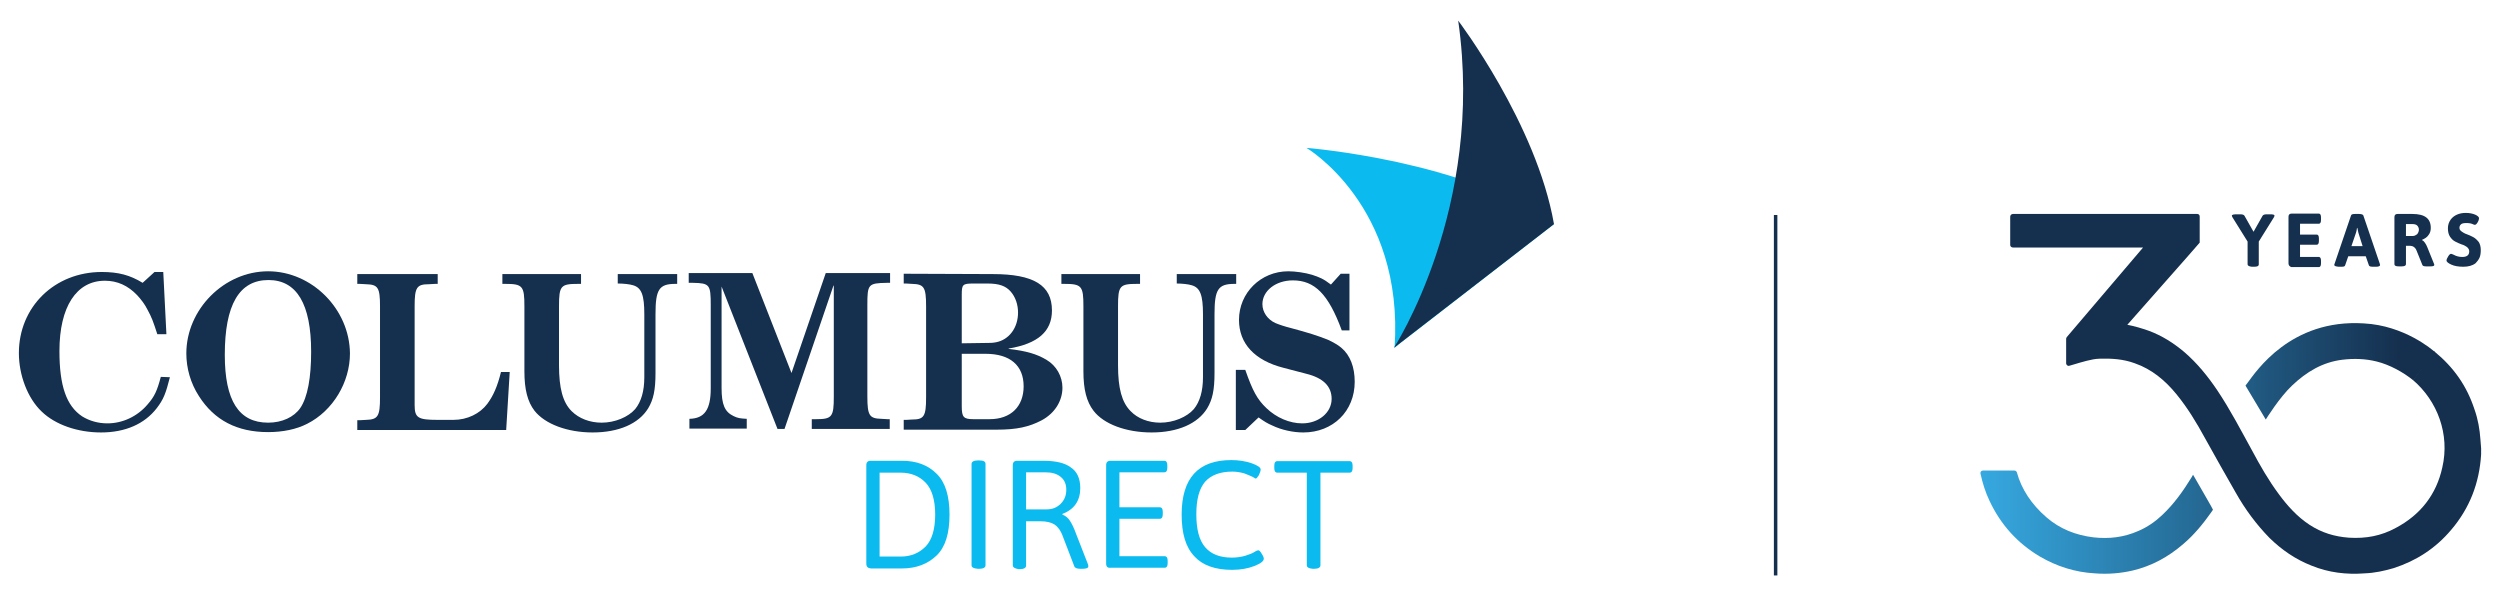
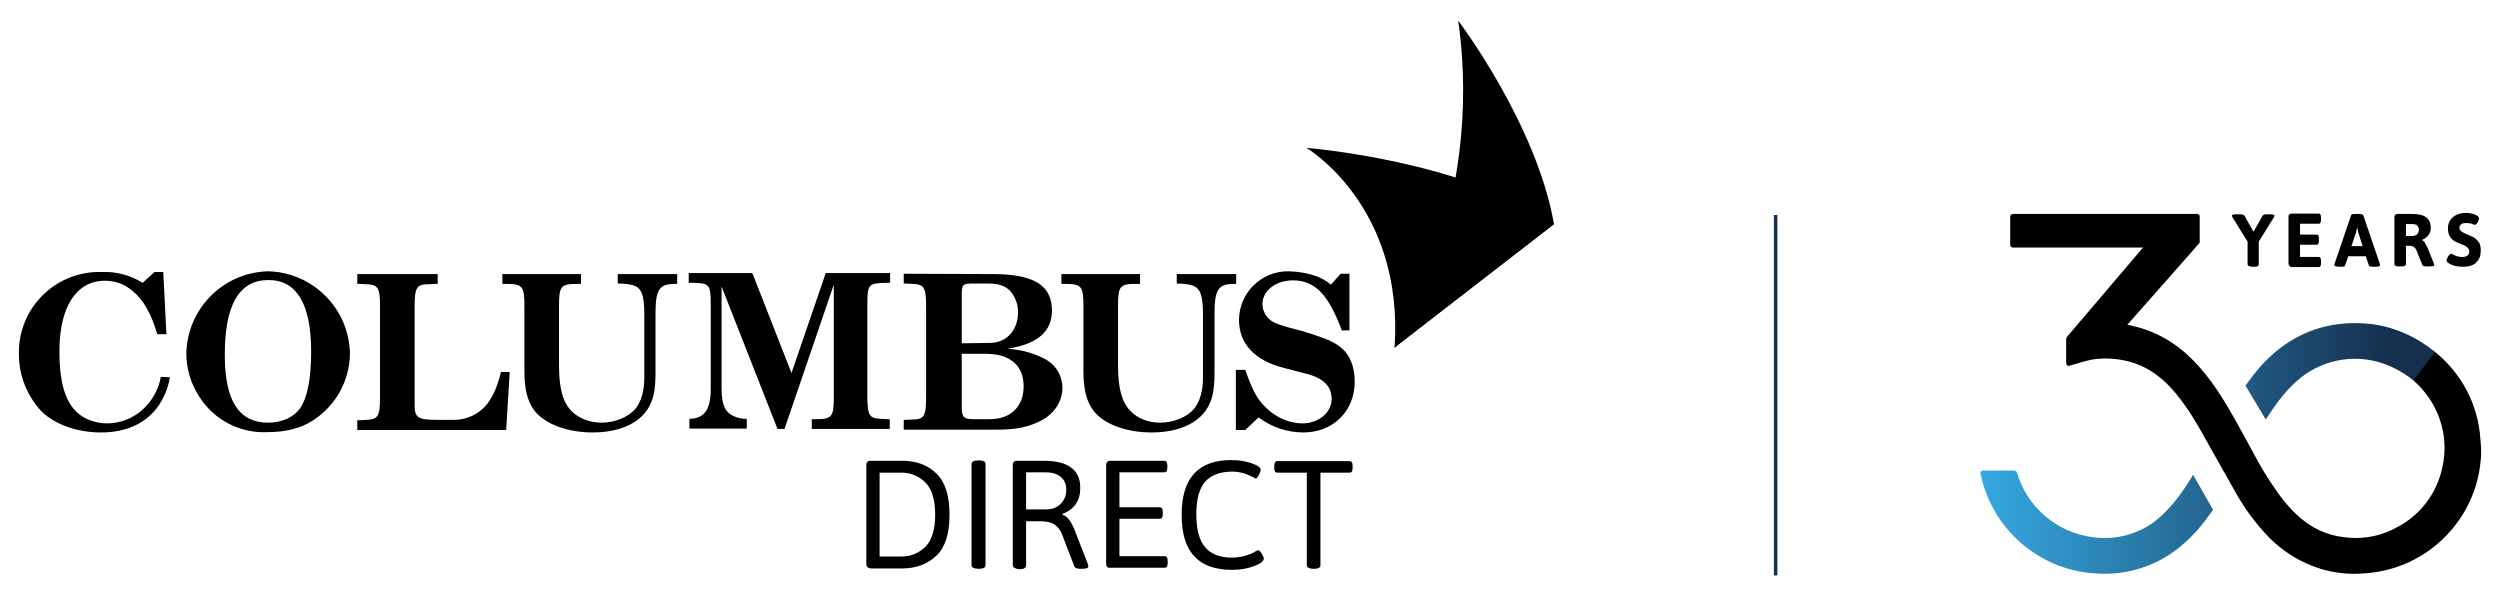
- <svg xmlns="http://www.w3.org/2000/svg" version="1.1" id="Layer_1" x="0px" y="0px" viewBox="0 0 715.1 170.5" style="enable-background:new 0 0 715.1 170.5;" xml:space="preserve">
-   <style type="text/css">
- 	.st0{fill:#152F4E;}
- 	.st1{fill:none;stroke:#152F4E;stroke-miterlimit:10;}
- 	.st2{fill:#0BBBEF;}
- 	.st3{fill:url(#SVGID_1_);}
- </style>
-   <g>
-     <path class="st0" d="M642.9,75.6v-6.5l-4.3-6.9c-0.1-0.2-0.2-0.4-0.2-0.5c0-0.3,0.5-0.4,1.4-0.4h0.9c0.7,0,1.1,0.1,1.3,0.4l2.6,4.6   l2.6-4.6c0.2-0.3,0.6-0.4,1.3-0.4h0.8c0.9,0,1.3,0.1,1.3,0.4c0,0.1-0.1,0.3-0.2,0.5l-4.3,6.9v6.5c0,0.5-0.4,0.7-1.3,0.7h-0.7   C643.3,76.2,642.9,76,642.9,75.6z" />
-     <path class="st0" d="M654.6,75.3V62c0-0.6,0.3-0.9,0.9-0.9h7.8c0.4,0,0.6,0.4,0.6,1.1v0.7c0,0.7-0.2,1.1-0.6,1.1h-5.4v3.1h4.8   c0.4,0,0.6,0.4,0.6,1.1v0.7c0,0.7-0.2,1.1-0.6,1.1h-4.8v3.5h5.4c0.4,0,0.6,0.4,0.6,1.1v0.7c0,0.7-0.2,1.1-0.6,1.1h-7.9   C654.9,76.2,654.6,75.9,654.6,75.3z" />
-     <path class="st0" d="M667.7,75.8c0-0.1,0-0.2,0.1-0.4l4.7-13.8c0.1-0.3,0.5-0.4,1.2-0.4h1.1c0.7,0,1.1,0.2,1.2,0.4l4.7,13.8   c0,0.1,0.1,0.3,0.1,0.4c0,0.3-0.4,0.5-1.1,0.5h-0.9c-0.7,0-1.1-0.1-1.2-0.4l-0.9-2.6h-5l-0.9,2.6c-0.1,0.3-0.4,0.4-1,0.4h-0.9   C668.1,76.2,667.7,76.1,667.7,75.8z M672.6,70.4h3.2l-1.2-3.8l-0.3-1.4h-0.1c-0.1,0.7-0.2,1.1-0.3,1.4L672.6,70.4z" />
-     <path class="st0" d="M684.9,75.6V62.1c0-0.6,0.3-0.9,0.9-0.9h4.2c3.6,0,5.3,1.3,5.3,4c0,0.8-0.2,1.5-0.7,2.1   c-0.4,0.6-1.1,1-1.8,1.3v0.1c0.3,0.1,0.5,0.3,0.8,0.7c0.3,0.4,0.5,0.8,0.7,1.3l1.9,4.7c0.1,0.2,0.1,0.3,0.1,0.4   c0,0.3-0.4,0.4-1.3,0.4h-0.9c-0.7,0-1.1-0.1-1.2-0.4l-1.7-4.2c-0.2-0.5-0.5-0.8-0.8-1s-0.7-0.3-1.4-0.3h-0.8v5.2   c0,0.5-0.4,0.7-1.3,0.7h-0.7C685.3,76.2,684.9,76,684.9,75.6z M688.2,67.5h2c0.4,0,0.8-0.2,1.2-0.5c0.3-0.4,0.5-0.8,0.5-1.3   s-0.2-0.9-0.5-1.2c-0.3-0.3-0.8-0.4-1.3-0.4h-1.9V67.5z" />
-     <path class="st0" d="M699.8,74.5c0-0.3,0.2-0.7,0.5-1.2s0.6-0.7,0.8-0.7c0.1,0,0.3,0.1,0.6,0.2c0.9,0.5,1.7,0.7,2.6,0.7   c1.3,0,2-0.5,2-1.6c0-0.5-0.2-0.8-0.6-1.2c-0.4-0.3-0.9-0.6-1.6-0.8c-0.6-0.2-1.2-0.5-1.8-0.8s-1.1-0.8-1.5-1.4s-0.6-1.4-0.6-2.4   s0.3-1.8,0.8-2.5c0.9-1.2,2.4-1.9,4.3-1.9c1.1,0,2,0.2,2.7,0.5s1.1,0.7,1.1,1s-0.1,0.7-0.4,1.2c-0.3,0.5-0.5,0.7-0.8,0.7   c-0.1,0-0.2,0-0.4-0.1c-0.6-0.3-1.2-0.4-2-0.4s-1.3,0.1-1.6,0.4s-0.4,0.6-0.4,1s0.2,0.7,0.6,1s0.9,0.6,1.5,0.8   c0.6,0.2,1.2,0.5,1.8,0.8s1.1,0.8,1.6,1.4c0.4,0.6,0.6,1.4,0.6,2.3s-0.1,1.7-0.4,2.3c-0.3,0.6-0.7,1.1-1.1,1.5   c-0.9,0.7-2.1,1-3.5,1s-2.5-0.2-3.4-0.6C700.3,75.3,699.8,74.9,699.8,74.5z" />
-   </g>
-   <path class="st0" d="M709.7,128.2c0,0,0,1.2,0,1.8c-0.5,8.2-3.3,15.4-8.6,21.6c-4.4,5.2-9.9,8.8-16.4,10.9c-2.7,0.8-5.5,1.4-8.3,1.5  c-5.2,0.4-10.3-0.2-15.2-2.2c-4.6-1.8-8.5-4.5-12-7.9c-3.8-3.9-7-8.2-9.7-13c-3-5.2-5.9-10.4-8.8-15.6c-2.4-4.4-5-8.7-8.2-12.6  s-7-7.1-11.9-8.8c-3.3-1.2-6.6-1.4-10-1.3c-0.6,0-1.3,0.1-1.9,0.2c-2.2,0.4-5.3,1.4-6.7,1.8c-0.5,0.2-1-0.2-1-0.7v-7  c0-0.2,0.1-0.3,0.2-0.5L613,70.8h-37.2c-0.4,0-0.8-0.3-0.8-0.7V62c0-0.4,0.3-0.8,0.8-0.8h52.7c0.4,0,0.7,0.3,0.7,0.7v7.5l-4.1,4.7  l-16.6,18.8c2.1,0.4,4.1,1,6.1,1.7c3.8,1.4,7.1,3.5,10.2,6.1c3.7,3.2,6.7,6.9,9.4,10.9c3.7,5.5,6.8,11.5,10,17.3  c2.3,4.3,4.7,8.5,7.6,12.4c2.5,3.4,5.3,6.5,8.8,8.8s7.2,3.4,11.3,3.7c4.8,0.3,9.2-0.5,13.4-2.8c7-3.7,11.6-9.5,13.3-17.3  c2.2-9.5-1.4-19-8.4-25c2.1-2.7,4-5.5,6.1-8.2c5.6,4.6,9.3,9.9,11.5,16.6c1,2.8,1.5,5.7,1.7,8.6  C709.6,126.6,709.6,127.4,709.7,128.2z" />
-   <line class="st1" x1="507.9" y1="61.5" x2="507.9" y2="164.6" />
-   <path class="st2" d="M398.9,99.5c2.8-40.7-25.2-57.2-25.2-57.2s45.7,3.6,70.8,21.8l-43.9,34L398.9,99.5z" />
-   <g>
-     <path class="st0" d="M386,94.5V78.3h-2.5l-2.8,3.1c-2.2-1.7-3.3-2.1-5.4-2.8c-2-0.6-4.8-1-6.8-1c-7.9,0-14.1,6.2-14.1,13.9   c0,6.8,4.5,11.6,12.7,13.7l6.5,1.7c4.9,1.2,7.3,3.6,7.3,7.2c0,3.9-3.7,7-8.4,7c-3.6,0-7.4-1.6-10.3-4.4c-2.6-2.5-3.9-4.9-6-10.9   h-2.7V123h2.7l3.8-3.6c1.7,1.2,2.5,1.7,3.9,2.3c2.7,1.3,6,2,8.9,2c8.5,0,14.7-6.1,14.7-14.5c0-4.2-1.3-7.6-3.8-9.7   c-0.9-0.8-2.2-1.5-3.6-2.2c-2.8-1.2-6.5-2.3-10.6-3.4c-2-0.5-3.5-1-4.7-1.5c-2.2-1-3.7-3.1-3.7-5.4c0-3.8,3.8-6.8,8.7-6.8   c6.3,0,10.2,4,14,14.3L386,94.5L386,94.5z" />
-     <path class="st0" d="M336.3,81.1h0.4c1.4,0,3.3,0.2,4.2,0.5c2.4,0.7,3.2,2.8,3.2,8.3v18c0,4-0.9,7-2.6,9.1c-2,2.3-5.8,3.9-9.6,3.9   c-3.4,0-6.5-1.2-8.5-3.3c-2.5-2.5-3.6-6.5-3.6-13.1V87.6c0-5.9,0.5-6.4,5.5-6.4h0.8v-2.8h-22.5v2.8h0.8c5,0,5.5,0.6,5.5,6.4v18.6   c0,5.2,0.9,8.7,2.9,11.3c2.9,3.8,9.3,6.2,16.6,6.2c7.5,0,13.2-2.5,15.9-6.9c1.5-2.5,2.1-5.2,2.1-10.1V89.9c0-7.1,1-8.7,5.7-8.7h0.5   v-2.8h-17v2.7H336.3z" />
-     <path class="st0" d="M258.5,78.3v2.8h0.7l1.7,0.1c3.4,0.1,4,0.9,4,6.4v26.1c0,5.4-0.6,6.3-4,6.3l-1.7,0.1h-0.7v2.8h26.6   c5.8,0,9.3-0.8,12.9-2.7c3.7-2,5.9-5.5,5.9-9.3c0-3.2-1.7-6.3-4.6-8c-2.7-1.6-5.6-2.5-10.8-3.1v-0.1c8.4-1.4,12.4-4.9,12.4-10.9   c0-7.2-5.2-10.4-16.9-10.4L258.5,78.3L258.5,78.3z M275.1,98.2V84.4c0-3,0.2-3.3,3.3-3.3h4.1c3.3,0,5.2,0.7,6.6,2.3   c1.4,1.6,2.1,3.8,2.1,6c0,4.4-2.6,7.8-6.3,8.5c-0.9,0.2-1.9,0.2-3.1,0.2L275.1,98.2L275.1,98.2z M275.1,101.2h6.8   c7,0,10.9,3.3,10.9,9.3c0,5.8-3.7,9.4-9.7,9.4h-4.7c-2.8,0-3.3-0.6-3.3-3.7L275.1,101.2L275.1,101.2z" />
-     <path class="st0" d="M206.2,81.7h0.1l16.1,41h2l14-41h0.1v31.8c0,5.7-0.5,6.4-5,6.4h-1.3v2.8h22.3v-2.8h-0.7l-1.7-0.1   c-3.4-0.1-4-0.9-4-6.4V87.3c0-6,0.2-6.3,5.6-6.4h0.9v-2.8h-18.4l-9.8,28.6l-11.2-28.6H197v2.8h1.2c4.8,0.1,5.1,0.5,5.1,6.4v23.8   c0,6.1-1.8,8.6-6.1,8.7v2.8h16.4v-2.8c-1.9-0.1-2.6-0.2-3.8-0.8c-2.5-1.2-3.4-3.3-3.4-8V81.7H206.2L206.2,81.7z" />
-     <path class="st0" d="M176.5,81.1h0.4c1.4,0,3.3,0.2,4.2,0.5c2.4,0.7,3.2,2.8,3.2,8.3v18c0,4-0.9,7-2.6,9.1c-2,2.3-5.8,3.9-9.6,3.9   c-3.4,0-6.5-1.2-8.6-3.3c-2.5-2.5-3.6-6.5-3.6-13.1V87.6c0-5.9,0.5-6.4,5.5-6.4h0.8v-2.8h-22.5v2.8h0.8c5,0,5.5,0.6,5.5,6.4v18.6   c0,5.2,0.9,8.7,2.9,11.3c3,3.8,9.4,6.2,16.6,6.2c7.5,0,13.2-2.5,15.9-6.9c1.5-2.5,2.1-5.2,2.1-10.1V89.9c0-7.1,1-8.7,5.7-8.7h0.5   v-2.8h-17v2.7H176.5z" />
-     <path class="st0" d="M144.8,122.8l1-16.4h-2.5c-1,4.1-2.2,6.8-3.9,9.1c-2.1,2.8-5.7,4.6-9.7,4.6h-4.5c-5.7,0-6.6-0.6-6.6-4.3V87.6   c0-5.4,0.6-6.3,4.1-6.3l1.8-0.1h0.7v-2.8h-23v2.8h0.7l1.8,0.1c3.4,0.1,4,0.9,4,6.3v26.1c0,5.4-0.6,6.3-4,6.4l-1.8,0.1h-0.7v2.8   h42.6L144.8,122.8L144.8,122.8z" />
-     <path class="st0" d="M76.7,77.6c-12.6,0-23.4,10.9-23.4,23.5c0,4.2,1.2,8.5,3.6,12.2c4.4,6.9,10.9,10.3,19.8,10.3   c4.2,0,8.1-0.8,11.2-2.4c7.3-3.7,12.2-11.8,12.2-20.1C100,88.4,89.2,77.6,76.7,77.6L76.7,77.6z M76.8,80.1   c8.1,0,12.2,6.9,12.2,20.5c0,7.4-1,13-3.1,16.1c-1.8,2.6-5.2,4.2-9.2,4.2c-8.4,0-12.4-6.3-12.4-19.4C64.3,87.2,68.4,80.1,76.8,80.1   L76.8,80.1z" />
-     <path class="st0" d="M46,107.8c-1.1,4.1-1.8,5.6-3.8,7.9c-2.9,3.4-7.1,5.4-11.5,5.4c-2.6,0-5.1-0.7-7.2-2c-4.5-3-6.5-8.7-6.5-18.7   c0-12.7,4.9-20.1,13-20.1c3.6,0,6.6,1.4,9.2,4.1c1.2,1.3,2.2,2.6,3,4.2c1.2,2.2,1.6,3.3,2.8,7h2.6l-0.9-17.8h-2.5l-3.4,3.1   c-3.6-2.2-6.9-3.1-11.7-3.1c-13.5,0-23.7,10-23.7,23.2c0,6.3,2.5,12.9,6.5,16.7c3.9,3.8,10.3,6,17,6c6.9,0,12.4-2.4,15.9-6.9   c2-2.6,2.6-4.2,3.8-8.9L46,107.8L46,107.8L46,107.8z" />
-   </g>
-   <path class="st0" d="M444.5,64.1l-45.8,35.4c0,0,26.1-39.9,18.4-93.6C417.1,5.9,439.5,35.4,444.5,64.1z" />
-   <path class="st2" d="M247.8,161.2v-28.1c0-0.9,0.4-1.3,1.3-1.3h8.9c4.1,0,7.4,1.2,9.9,3.7c2.5,2.4,3.7,6.4,3.7,11.7  c0,5.4-1.2,9.3-3.7,11.7s-5.8,3.7-9.9,3.7h-8.9C248.2,162.5,247.8,162.1,247.8,161.2z M251.6,159.2h6c3,0,5.3-1,7.2-2.9  c1.8-1.9,2.7-5,2.7-9.1s-0.9-7.2-2.7-9.1c-1.8-1.9-4.2-2.9-7.2-2.9h-6V159.2z" />
-   <path class="st2" d="M277.9,161.7v-29c0-0.6,0.6-1,1.8-1h0.4c1.2,0,1.8,0.3,1.8,1v29c0,0.6-0.6,1-1.8,1h-0.4  C278.5,162.6,277.9,162.3,277.9,161.7z" />
-   <path class="st2" d="M289.7,161.7v-28.6c0-0.9,0.4-1.3,1.3-1.3h7.4c3.5,0,6.2,0.6,7.9,1.9c1.8,1.2,2.7,3.2,2.7,5.9  c0,3.6-1.7,6.1-5.1,7.4v0.2c0.8,0.3,1.6,0.9,2.1,1.7c0.6,0.9,1.2,2.1,1.8,3.8l3.4,8.7c0.1,0.3,0.1,0.5,0.1,0.6  c0,0.5-0.6,0.7-1.8,0.7h-0.4c-1,0-1.6-0.2-1.8-0.7l-3.3-8.6c-0.6-1.7-1.5-2.8-2.4-3.4c-1-0.6-2.3-0.9-4.1-0.9h-4v12.7  c0,0.6-0.6,1-1.8,1h-0.4C290.3,162.6,289.7,162.3,289.7,161.7z M293.6,145.7h5.8c1.6,0,2.9-0.5,4-1.6s1.6-2.4,1.6-4  s-0.5-2.8-1.6-3.7s-2.5-1.3-4.4-1.3h-5.5v10.6H293.6z" />
-   <path class="st2" d="M316.4,161.2v-28.1c0-0.9,0.4-1.3,1.3-1.3H333c0.6,0,0.9,0.4,0.9,1.3v0.7c0,0.9-0.3,1.3-0.9,1.3h-12.8v10h11.5  c0.6,0,0.9,0.4,0.9,1.3v0.7c0,0.9-0.3,1.3-0.9,1.3h-11.5v10.7h12.9c0.6,0,0.9,0.4,0.9,1.3v0.7c0,0.9-0.3,1.3-0.9,1.3h-15.4  C316.8,162.5,316.4,162.1,316.4,161.2z" />
-   <path class="st2" d="M338,147.2c0-10.4,4.7-15.6,14.2-15.6c2.1,0,4,0.3,5.8,0.9c1.7,0.6,2.6,1.2,2.6,1.8c0,0.4-0.2,0.9-0.5,1.6  c-0.4,0.6-0.7,1-0.9,1c-0.1,0-0.4-0.2-0.9-0.5c-0.6-0.3-1.4-0.6-2.4-1c-1.1-0.3-2.2-0.5-3.4-0.5c-3.5,0-6.1,1-7.8,2.9  c-1.7,2-2.5,5.1-2.5,9.3c0,4.3,0.8,7.4,2.5,9.4s4.2,3,7.7,3c1.3,0,2.6-0.2,3.7-0.5c1.2-0.4,2.1-0.7,2.7-1.1c0.6-0.4,1-0.5,1.1-0.5  c0.3,0,0.6,0.3,1,1c0.4,0.6,0.6,1.1,0.6,1.4c0,0.7-0.9,1.4-2.7,2.1s-3.9,1.1-6.4,1.1c-4.8,0-8.4-1.3-10.7-3.8  C339.1,156.5,338,152.5,338,147.2z" />
-   <path class="st2" d="M373.8,161.7v-26.5h-8.4c-0.6,0-0.9-0.4-0.9-1.3v-0.7c0-0.9,0.3-1.3,0.9-1.3H386c0.6,0,0.9,0.4,0.9,1.3v0.7  c0,0.9-0.3,1.3-0.9,1.3h-8.3v26.5c0,0.6-0.6,1-1.8,1h-0.4C374.4,162.6,373.8,162.3,373.8,161.7z" />
-   <linearGradient id="SVGID_1_" gradientUnits="userSpaceOnUse" x1="566.481" y1="60.267" x2="696.5" y2="60.267" gradientTransform="matrix(1 0 0 1 0 68.0001)">
-     <stop offset="0" style="stop-color:#36A9E1" />
-     <stop offset="0.925" style="stop-color:#152F4E" />
+ <svg xmlns="http://www.w3.org/2000/svg" id="Layer_1" viewBox="0 0 715.1 170.5">
+   <path class="st0" d="M642.9 75.6v-6.5l-4.3-6.9-.2-.5c0-.3.5-.4 1.4-.4h.9c.7 0 1.1.1 1.3.4l2.6 4.6 2.6-4.6c.2-.3.6-.4 1.3-.4h.8c.9 0 1.3.1 1.3.4l-.2.5-4.3 6.9v6.5c0 .5-.4.7-1.3.7h-.7c-.8-.1-1.2-.3-1.2-.7zM654.6 75.3V62c0-.6.3-.9.9-.9h7.8c.4 0 .6.4.6 1.1v.7c0 .7-.2 1.1-.6 1.1h-5.4v3.1h4.8c.4 0 .6.4.6 1.1v.7c0 .7-.2 1.1-.6 1.1h-4.8v3.5h5.4c.4 0 .6.4.6 1.1v.7c0 .7-.2 1.1-.6 1.1h-7.9c-.5-.2-.8-.5-.8-1.1zM667.7 75.8l.1-.4 4.7-13.8c.1-.3.5-.4 1.2-.4h1.1c.7 0 1.1.2 1.2.4l4.7 13.8.1.4c0 .3-.4.5-1.1.5h-.9c-.7 0-1.1-.1-1.2-.4l-.9-2.6h-5l-.9 2.6c-.1.3-.4.4-1 .4h-.9c-.8-.1-1.2-.2-1.2-.5zm4.9-5.4h3.2l-1.2-3.8-.3-1.4h-.1l-.3 1.4-1.3 3.8zM684.9 75.6V62.1c0-.6.3-.9.9-.9h4.2c3.6 0 5.3 1.3 5.3 4 0 .8-.2 1.5-.7 2.1a4 4 0 0 1-1.8 1.3v.1c.3.1.5.3.8.7l.7 1.3 1.9 4.7.1.4c0 .3-.4.4-1.3.4h-.9c-.7 0-1.1-.1-1.2-.4l-1.7-4.2c-.2-.5-.5-.8-.8-1s-.7-.3-1.4-.3h-.8v5.2c0 .5-.4.7-1.3.7h-.7c-.9 0-1.3-.2-1.3-.6zm3.3-8.1h2a2 2 0 0 0 1.2-.5c.3-.4.5-.8.5-1.3s-.2-.9-.5-1.2c-.3-.3-.8-.4-1.3-.4h-1.9v3.4zM699.8 74.5c0-.3.2-.7.5-1.2s.6-.7.8-.7l.6.2a5 5 0 0 0 2.6.7c1.3 0 2-.5 2-1.6 0-.5-.2-.8-.6-1.2-.4-.3-.9-.6-1.6-.8l-1.8-.8c-.6-.3-1.1-.8-1.5-1.4s-.6-1.4-.6-2.4.3-1.8.8-2.5c.9-1.2 2.4-1.9 4.3-1.9 1.1 0 2 .2 2.7.5s1.1.7 1.1 1-.1.7-.4 1.2c-.3.5-.5.7-.8.7l-.4-.1c-.6-.3-1.2-.4-2-.4s-1.3.1-1.6.4-.4.6-.4 1 .2.7.6 1 .9.6 1.5.8l1.8.8c.6.3 1.1.8 1.6 1.4.4.6.6 1.4.6 2.3s-.1 1.7-.4 2.3c-.3.6-.7 1.1-1.1 1.5-.9.7-2.1 1-3.5 1s-2.5-.2-3.4-.6c-.9-.4-1.4-.8-1.4-1.2z" />
+   <path class="st0" d="M709.7 128.2v1.8a35.6 35.6 0 0 1-33.3 34 33 33 0 0 1-15.2-2.2 35.8 35.8 0 0 1-12-7.9 62 62 0 0 1-9.7-13l-8.8-15.6c-2.4-4.4-5-8.7-8.2-12.6s-7-7.1-11.9-8.8a26.3 26.3 0 0 0-11.9-1.1c-2.2.4-5.3 1.4-6.7 1.8-.5.2-1-.2-1-.7v-7l.2-.5L613 70.8h-37.2c-.4 0-.8-.3-.8-.7V62c0-.4.3-.8.8-.8h52.7c.4 0 .7.3.7.7v7.5l-4.1 4.7-16.6 18.8a34.2 34.2 0 0 1 16.3 7.8c3.7 3.2 6.7 6.9 9.4 10.9 3.7 5.5 6.8 11.5 10 17.3a98 98 0 0 0 7.6 12.4c2.5 3.4 5.3 6.5 8.8 8.8s7.2 3.4 11.3 3.7a24 24 0 0 0 13.4-2.8 25 25 0 0 0 13.3-17.3c2.2-9.5-1.4-19-8.4-25l6.1-8.2a34.8 34.8 0 0 1 13.2 25.2l.2 2.5z" />
+   <path fill="none" stroke="#152f4e" stroke-miterlimit="10" d="M507.9 61.5v103.1" />
+   <path class="st2" d="M398.9 99.5c2.8-40.7-25.2-57.2-25.2-57.2s45.7 3.6 70.8 21.8l-43.9 34-1.7 1.4z" />
+   <path class="st0" d="M386 94.5V78.3h-2.5l-2.8 3.1a14.7 14.7 0 0 0-5.4-2.8c-2-.6-4.8-1-6.8-1a14 14 0 0 0-14.1 13.9c0 6.8 4.5 11.6 12.7 13.7l6.5 1.7c4.9 1.2 7.3 3.6 7.3 7.2 0 3.9-3.7 7-8.4 7-3.6 0-7.4-1.6-10.3-4.4-2.6-2.5-3.9-4.9-6-10.9h-2.7V123h2.7l3.8-3.6a21.4 21.4 0 0 0 12.8 4.3c8.5 0 14.7-6.1 14.7-14.5 0-4.2-1.3-7.6-3.8-9.7-.9-.8-2.2-1.5-3.6-2.2a83.4 83.4 0 0 0-10.6-3.4c-2-.5-3.5-1-4.7-1.5a6 6 0 0 1-3.7-5.4c0-3.8 3.8-6.8 8.7-6.8 6.3 0 10.2 4 14 14.3h2.2zM336.3 81.1h.4c1.4 0 3.3.2 4.2.5 2.4.7 3.2 2.8 3.2 8.3v18c0 4-.9 7-2.6 9.1-2 2.3-5.8 3.9-9.6 3.9-3.4 0-6.5-1.2-8.5-3.3-2.5-2.5-3.6-6.5-3.6-13.1V87.6c0-5.9.5-6.4 5.5-6.4h.8v-2.8h-22.5v2.8h.8c5 0 5.5.6 5.5 6.4v18.6c0 5.2.9 8.7 2.9 11.3 2.9 3.8 9.3 6.2 16.6 6.2 7.5 0 13.2-2.5 15.9-6.9 1.5-2.5 2.1-5.2 2.1-10.1V89.9c0-7.1 1-8.7 5.7-8.7h.5v-2.8h-17v2.7h-.3zM258.5 78.3v2.8h.7l1.7.1c3.4.1 4 .9 4 6.4v26.1c0 5.4-.6 6.3-4 6.3l-1.7.1h-.7v2.8h26.6c5.8 0 9.3-.8 12.9-2.7 3.7-2 5.9-5.5 5.9-9.3 0-3.2-1.7-6.3-4.6-8a25.3 25.3 0 0 0-10.8-3.1v-.1c8.4-1.4 12.4-4.9 12.4-10.9 0-7.2-5.2-10.4-16.9-10.4l-25.5-.1zm16.6 19.9V84.4c0-3 .2-3.3 3.3-3.3h4.1c3.3 0 5.2.7 6.6 2.3a9.1 9.1 0 0 1 2.1 6c0 4.4-2.6 7.8-6.3 8.5-.9.2-1.9.2-3.1.2l-6.7.1zm0 3h6.8c7 0 10.9 3.3 10.9 9.3 0 5.8-3.7 9.4-9.7 9.4h-4.7c-2.8 0-3.3-.6-3.3-3.7v-15zM206.2 81.7h.1l16.1 41h2l14-41h.1v31.8c0 5.7-.5 6.4-5 6.4h-1.3v2.8h22.3v-2.8h-.7l-1.7-.1c-3.4-.1-4-.9-4-6.4V87.3c0-6 .2-6.3 5.6-6.4h.9v-2.8h-18.4l-9.8 28.6-11.2-28.6H197v2.8h1.2c4.8.1 5.1.5 5.1 6.4v23.8c0 6.1-1.8 8.6-6.1 8.7v2.8h16.4v-2.8a8 8 0 0 1-3.8-.8c-2.5-1.2-3.4-3.3-3.4-8V81.7h-.2zM176.5 81.1h.4c1.4 0 3.3.2 4.2.5 2.4.7 3.2 2.8 3.2 8.3v18c0 4-.9 7-2.6 9.1-2 2.3-5.8 3.9-9.6 3.9-3.4 0-6.5-1.2-8.6-3.3-2.5-2.5-3.6-6.5-3.6-13.1V87.6c0-5.9.5-6.4 5.5-6.4h.8v-2.8h-22.5v2.8h.8c5 0 5.5.6 5.5 6.4v18.6c0 5.2.9 8.7 2.9 11.3 3 3.8 9.4 6.2 16.6 6.2 7.5 0 13.2-2.5 15.9-6.9 1.5-2.5 2.1-5.2 2.1-10.1V89.9c0-7.1 1-8.7 5.7-8.7h.5v-2.8h-17v2.7h-.2zM144.8 122.8l1-16.4h-2.5c-1 4.1-2.2 6.8-3.9 9.1a12.1 12.1 0 0 1-9.7 4.6h-4.5c-5.7 0-6.6-.6-6.6-4.3V87.6c0-5.4.6-6.3 4.1-6.3l1.8-.1h.7v-2.8h-23v2.8h.7l1.8.1c3.4.1 4 .9 4 6.3v26.1c0 5.4-.6 6.3-4 6.4l-1.8.1h-.7v2.8h42.6v-.2zM76.7 77.6a24 24 0 0 0-23.4 23.5c0 4.2 1.2 8.5 3.6 12.2a21.8 21.8 0 0 0 19.8 10.3c4.2 0 8.1-.8 11.2-2.4a23 23 0 0 0 12.2-20.1 24 24 0 0 0-23.4-23.5zm.1 2.5c8.1 0 12.2 6.9 12.2 20.5 0 7.4-1 13-3.1 16.1-1.8 2.6-5.2 4.2-9.2 4.2-8.4 0-12.4-6.3-12.4-19.4 0-14.3 4.1-21.4 12.5-21.4zM46 107.8a16.2 16.2 0 0 1-3.8 7.9 15.2 15.2 0 0 1-11.5 5.4c-2.6 0-5.1-.7-7.2-2-4.5-3-6.5-8.7-6.5-18.7 0-12.7 4.9-20.1 13-20.1 3.6 0 6.6 1.4 9.2 4.1 1.2 1.3 2.2 2.6 3 4.2 1.2 2.2 1.6 3.3 2.8 7h2.6l-.9-17.8h-2.5l-3.4 3.1a20.5 20.5 0 0 0-11.7-3.1A23 23 0 0 0 5.4 101a24 24 0 0 0 6.5 16.7c3.9 3.8 10.3 6 17 6 6.9 0 12.4-2.4 15.9-6.9a20 20 0 0 0 3.8-8.9l-2.6-.1zM444.5 64.1l-45.8 35.4s26.1-39.9 18.4-93.6c0 0 22.4 29.5 27.4 58.2z" />
+   <path class="st2" d="M247.8 161.2v-28.1c0-.9.4-1.3 1.3-1.3h8.9c4.1 0 7.4 1.2 9.9 3.7 2.5 2.4 3.7 6.4 3.7 11.7 0 5.4-1.2 9.3-3.7 11.7s-5.8 3.7-9.9 3.7h-8.9c-.9-.1-1.3-.5-1.3-1.4zm3.8-2h6c3 0 5.3-1 7.2-2.9 1.8-1.9 2.7-5 2.7-9.1s-.9-7.2-2.7-9.1a9.5 9.5 0 0 0-7.2-2.9h-6v24zM277.9 161.7v-29c0-.6.6-1 1.8-1h.4c1.2 0 1.8.3 1.8 1v29c0 .6-.6 1-1.8 1h-.4c-1.2-.1-1.8-.4-1.8-1zM289.7 161.7v-28.6c0-.9.4-1.3 1.3-1.3h7.4c3.5 0 6.2.6 7.9 1.9 1.8 1.2 2.7 3.2 2.7 5.9 0 3.6-1.7 6.1-5.1 7.4v.2c.8.3 1.6.9 2.1 1.7a17 17 0 0 1 1.8 3.8l3.4 8.7.1.6c0 .5-.6.7-1.8.7h-.4c-1 0-1.6-.2-1.8-.7l-3.3-8.6a6.6 6.6 0 0 0-2.4-3.4c-1-.6-2.3-.9-4.1-.9h-4v12.7c0 .6-.6 1-1.8 1h-.4c-1-.2-1.6-.5-1.6-1.1zm3.9-16h5.8c1.6 0 2.9-.5 4-1.6s1.6-2.4 1.6-4-.5-2.8-1.6-3.7-2.5-1.3-4.4-1.3h-5.5v10.6h.1zM316.4 161.2v-28.1c0-.9.4-1.3 1.3-1.3H333c.6 0 .9.4.9 1.3v.7c0 .9-.3 1.3-.9 1.3h-12.8v10h11.5c.6 0 .9.4.9 1.3v.7c0 .9-.3 1.3-.9 1.3h-11.5v10.7h12.9c.6 0 .9.4.9 1.3v.7c0 .9-.3 1.3-.9 1.3h-15.4c-.9.1-1.3-.3-1.3-1.2zM338 147.2c0-10.4 4.7-15.6 14.2-15.6 2.1 0 4 .3 5.8.9 1.7.6 2.6 1.2 2.6 1.8 0 .4-.2.9-.5 1.6-.4.6-.7 1-.9 1l-.9-.5-2.4-1c-1.1-.3-2.2-.5-3.4-.5-3.5 0-6.1 1-7.8 2.9-1.7 2-2.5 5.1-2.5 9.3 0 4.3.8 7.4 2.5 9.4s4.2 3 7.7 3c1.3 0 2.6-.2 3.7-.5 1.2-.4 2.1-.7 2.7-1.1.6-.4 1-.5 1.1-.5.3 0 .6.3 1 1 .4.6.6 1.1.6 1.4 0 .7-.9 1.4-2.7 2.1s-3.9 1.1-6.4 1.1c-4.8 0-8.4-1.3-10.7-3.8-2.6-2.7-3.7-6.7-3.7-12zM373.8 161.7v-26.5h-8.4c-.6 0-.9-.4-.9-1.3v-.7c0-.9.3-1.3.9-1.3H386c.6 0 .9.4.9 1.3v.7c0 .9-.3 1.3-.9 1.3h-8.3v26.5c0 .6-.6 1-1.8 1h-.4c-1.1-.1-1.7-.4-1.7-1z" />
+   <linearGradient id="SVGID_1_" gradientUnits="userSpaceOnUse" x1="566.5" y1="60.3" x2="696.5" y2="60.3" gradientTransform="translate(0 68)">
+     <stop offset="0" stop-color="#36a9e1" />
+     <stop offset=".9" stop-color="#152f4e" />
  </linearGradient>
-   <path class="st3" d="M696.5,100.7c-1.9,2.5-4.9,6.5-6.2,8.1c-2.8-2.3-6.8-4.5-10.5-5.4c-3.2-0.8-6.5-0.9-9.8-0.5  c-5.7,0.7-10.3,3.5-14.4,7.4c-3.6,3.4-7.3,9.4-7.5,9.7c-0.1-0.2-5.8-9.7-5.8-9.7l0.6-0.8c2.4-3.2,12.3-18.3,33.2-17  C687.8,93.1,695.8,100.1,696.5,100.7z M627.6,136.3c-0.1-0.2-0.2-0.3-0.3-0.5c-0.2,0.3-0.3,0.5-0.4,0.7c-2.4,3.9-5,7.6-8.4,10.8  c-2,1.9-4.3,3.5-6.9,4.6c-4.1,1.8-8.3,2.3-12.8,1.8c-5-0.6-9.6-2.4-13.4-5.7c-4.3-3.7-7.2-8.1-8.5-12.9c-0.1-0.3-0.4-0.5-0.7-0.5h-9  c-0.5,0-0.8,0.4-0.7,0.9c0.6,2.7,1.4,5.3,2.6,7.8c3.2,6.8,8,12.1,14.4,15.9c4.8,2.8,10.1,4.5,15.7,4.8c3.7,0.3,7.3,0,10.8-0.8  c5.5-1.3,10.2-3.9,14.4-7.5c3.2-2.7,5.8-5.9,8.2-9.3l0.4-0.6C633.1,145.8,629.3,139.3,627.6,136.3z" />
+   <path d="M696.5 100.7l-6.2 8.1a28.4 28.4 0 0 0-10.5-5.4 25 25 0 0 0-24.2 6.9c-3.6 3.4-7.3 9.4-7.5 9.7l-5.8-9.7.6-.8c2.4-3.2 12.3-18.3 33.2-17 11.7.6 19.7 7.6 20.4 8.2zm-68.9 35.6l-.3-.5-.4.7c-2.4 3.9-5 7.6-8.4 10.8-2 1.9-4.3 3.5-6.9 4.6-4.1 1.8-8.3 2.3-12.8 1.8a26.1 26.1 0 0 1-21.9-18.6.8.8 0 0 0-.7-.5h-9c-.5 0-.8.4-.7.9a35.7 35.7 0 0 0 17 23.7 34.7 34.7 0 0 0 15.7 4.8 33.8 33.8 0 0 0 25.2-8.3c3.2-2.7 5.8-5.9 8.2-9.3l.4-.6-5.4-9.5z" fill="url(#SVGID_1_)" />
</svg>
